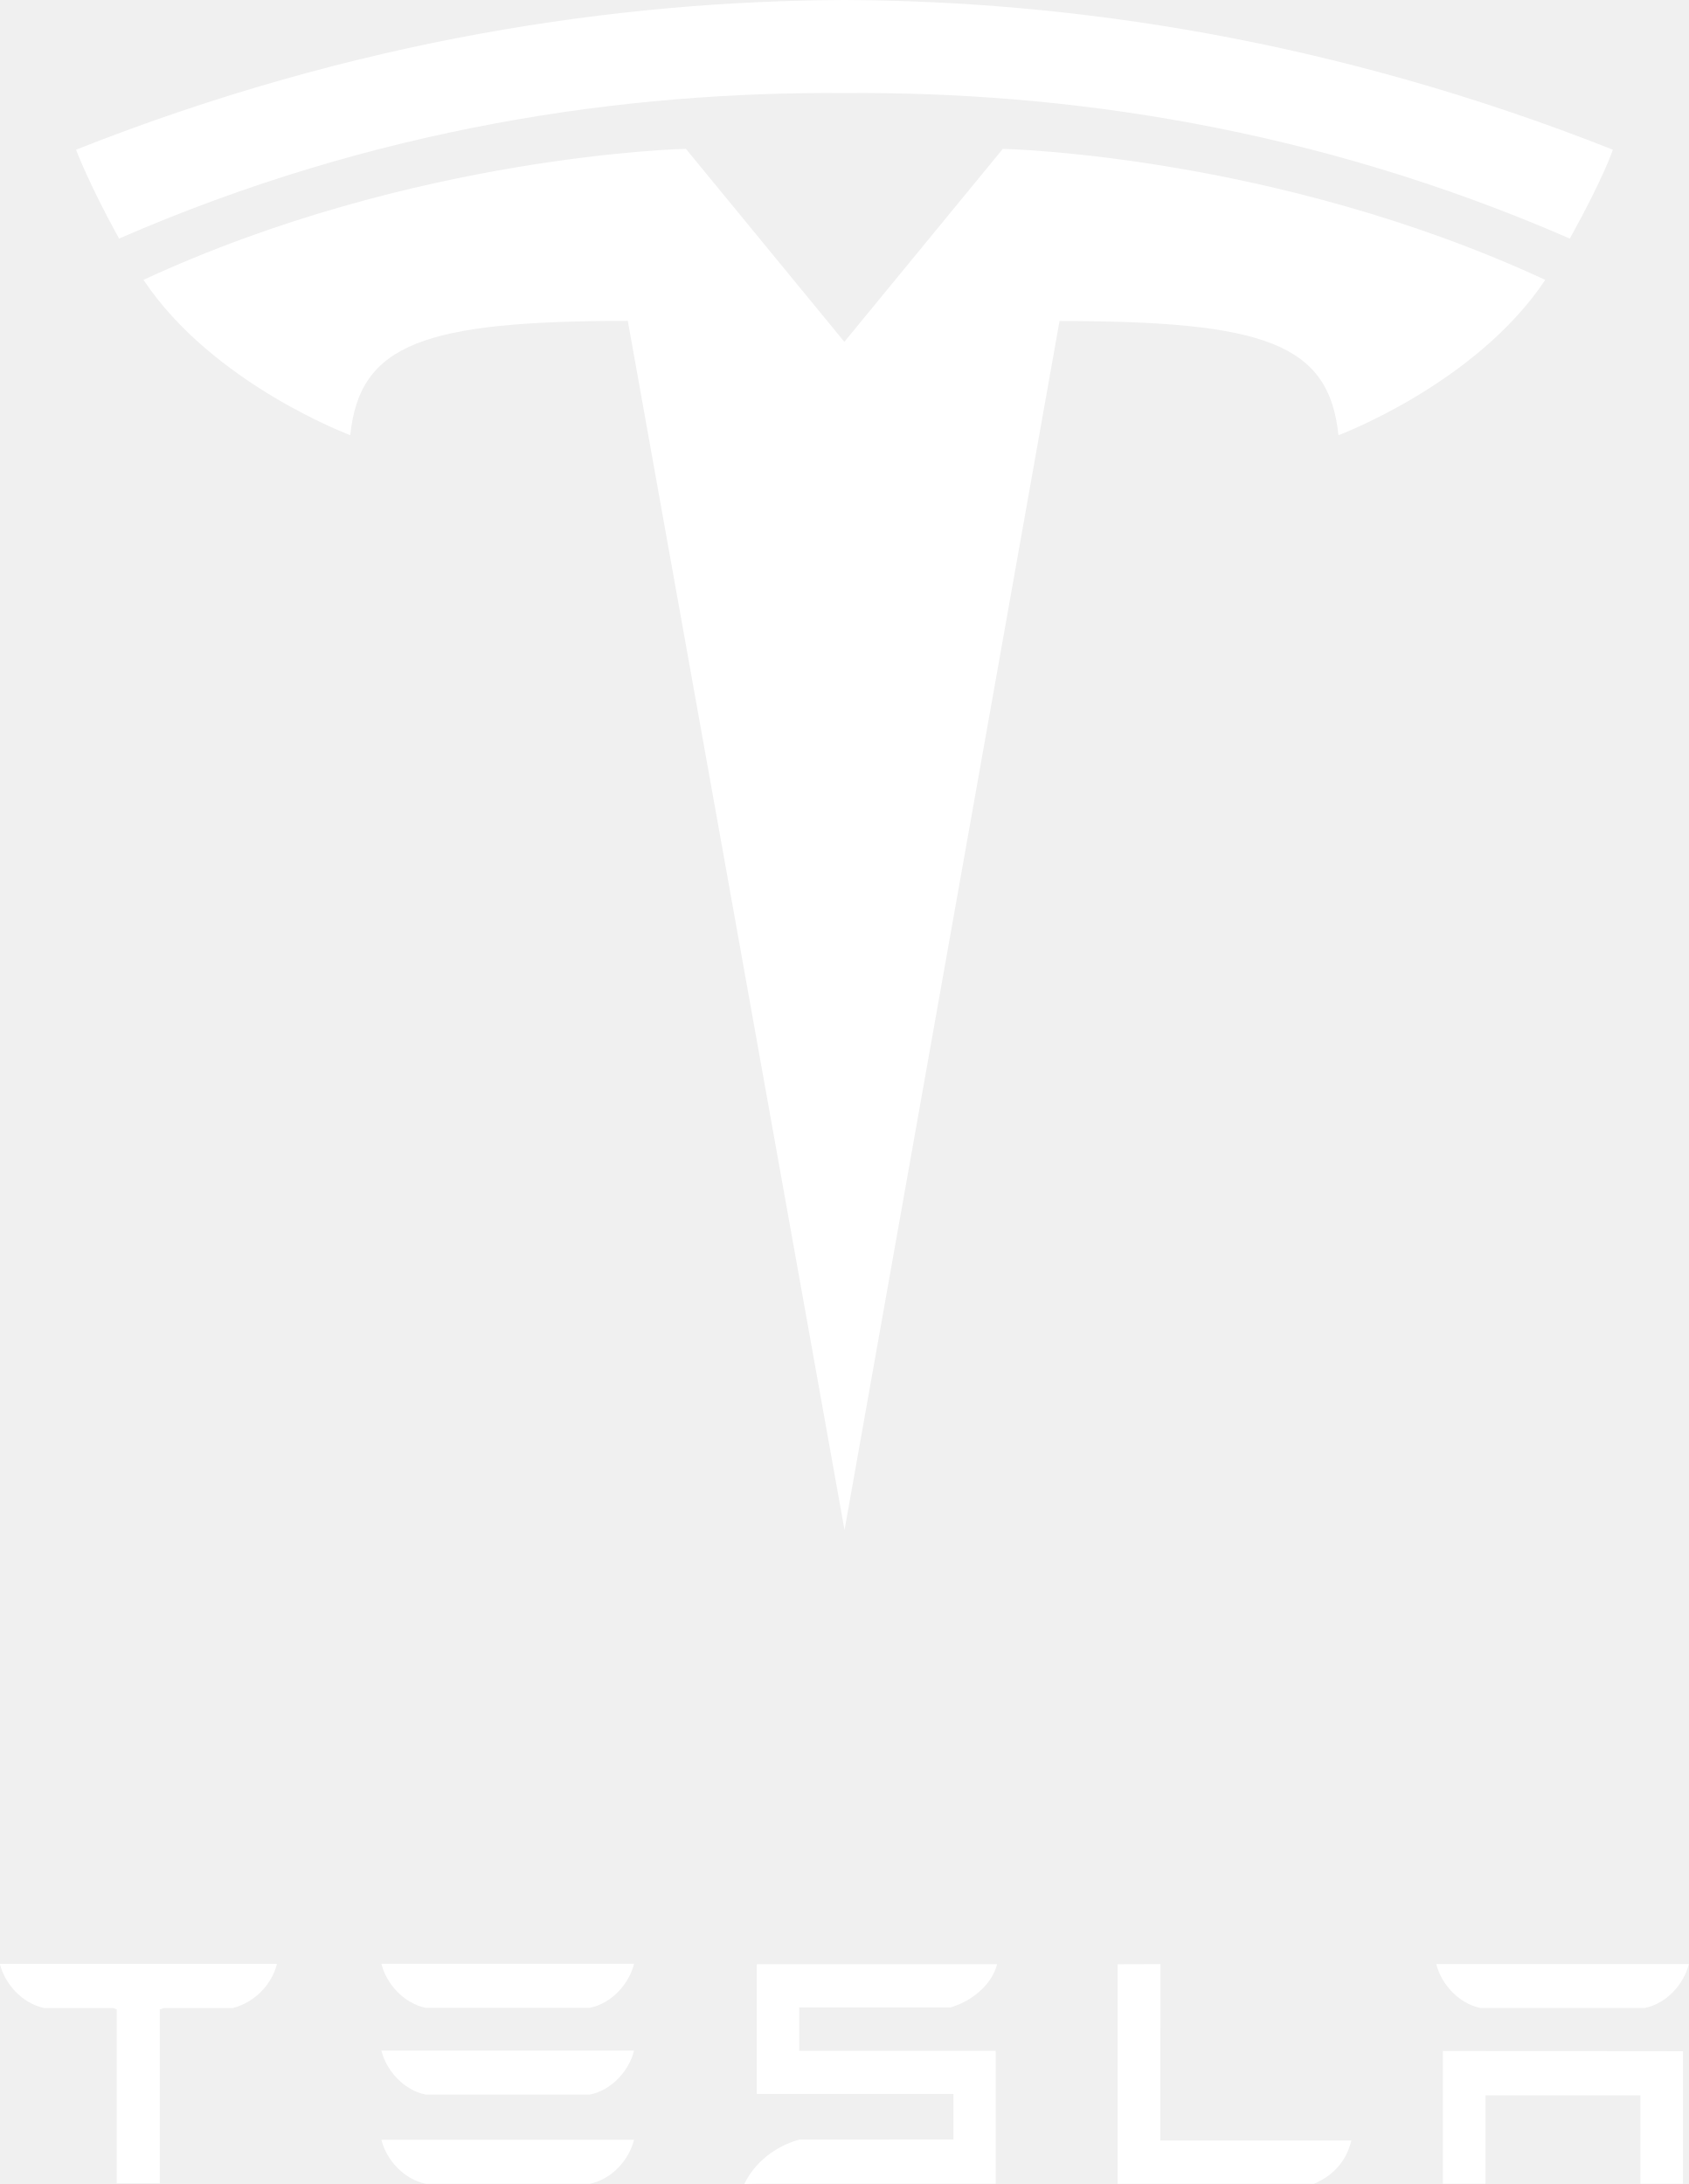
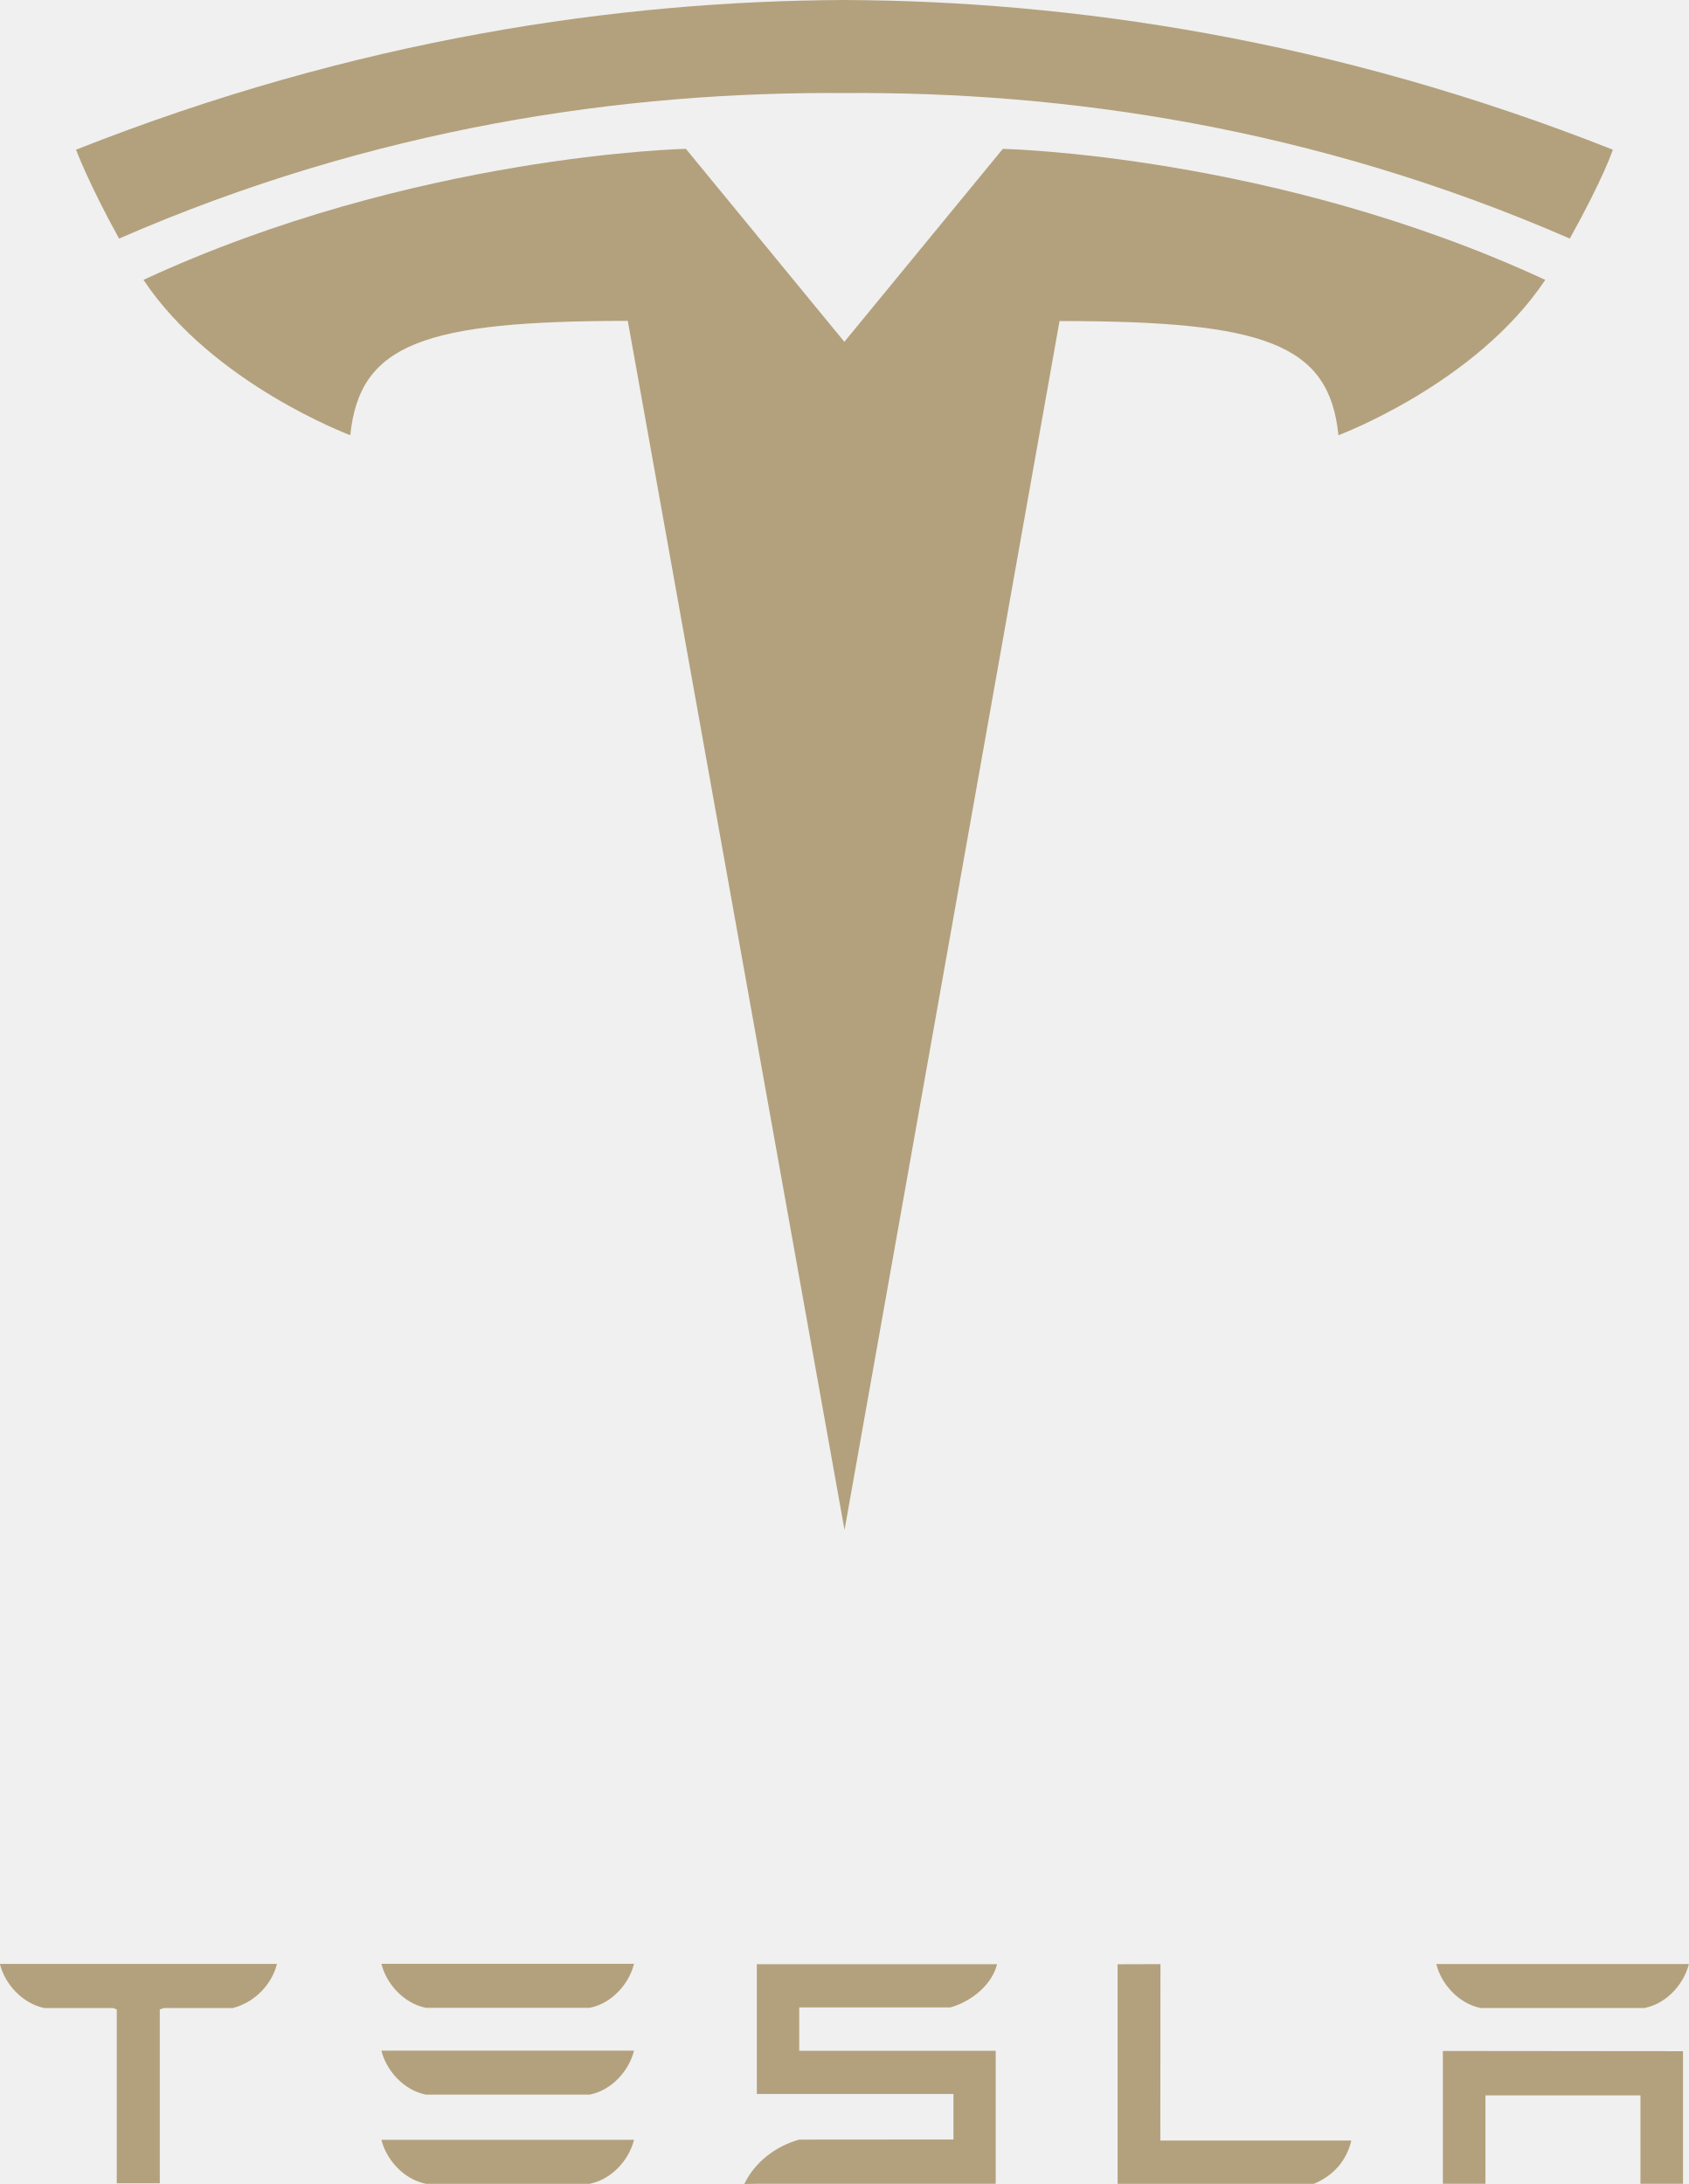
<svg xmlns="http://www.w3.org/2000/svg" width="278.672" height="360.438" version="1.1" viewBox="0 0 278.672 360.438" xml:space="preserve">
-   <g fill="#FFFFFF">
+   <g fill="#b3a17d">
    <path transform="translate(-28.524,-64.797)" d="m28.524 388.986c0.812 3.167 3.554 6.404 7.316 7.215h11.37l0.58 0.229v28.691h7.1v-28.691l0.645-0.229h11.38c3.804-0.98 6.487-4.048 7.285-7.215v-0.07h-45.676v0.07" />
    <path transform="translate(-28.524,-64.797)" d="m98.795 425.202h27.011c3.758-0.747 6.551-4.058 7.334-7.263h-41.679c0.778 3.206 3.612 6.516 7.334 7.263" />
    <path transform="translate(-28.524,-64.797)" d="m98.795 410.485h27.011c3.758-0.741 6.551-4.053 7.334-7.262h-41.679c0.778 3.21 3.612 6.521 7.334 7.262" />
    <path transform="translate(-28.524,-64.797)" d="m98.795 396.163h27.011c3.758-0.749 6.551-4.058 7.334-7.265h-41.679c0.778 3.207 3.612 6.516 7.334 7.265" />
    <path transform="translate(-28.524,-64.797)" d="m160.398 396.094h24.954c3.762-1.093 6.921-3.959 7.691-7.136h-39.64v21.415h32.444v7.515l-25.449 0.02c-3.988 1.112-7.37 3.79-9.057 7.327l2.062-0.038h39.415v-21.944h-32.42v-7.159" />
    <path transform="translate(-28.524,-64.797)" d="m245.319 425.206c3.543-1.502 5.449-4.1 6.179-7.14h-31.517l0.02-29.118-7.065 0.02v36.238h32.383" />
    <path transform="translate(-28.524,-64.797)" d="m272.845 396.192h27.02c3.753-0.746 6.544-4.058 7.331-7.262h-41.681c0.779 3.205 3.611 6.516 7.33 7.262" />
    <path transform="translate(-28.524,-64.797)" d="m266.601 403.28v21.912h7.027v-14.589h25.575v14.589h7.022v-21.874l-39.624-0.038" />
  </g>
-   <g fill="#FFFFFF">
+   <g fill="#b3a17d">
    <path transform="translate(-33.796,-64.797)" d="m173.146 317.299 35.476-199.519c33.815 0 44.481 3.708 46.021 18.843 0 0 22.684-8.458 34.125-25.636-44.646-20.688-89.505-21.621-89.505-21.621l-26.176 31.882 0.059-4e-3 -26.176-31.883s-44.86 0.934-89.5 21.622c11.431 17.178 34.124 25.636 34.124 25.636 1.549-15.136 12.202-18.844 45.79-18.868l35.762 199.548" />
    <path transform="translate(-33.796,-64.797)" d="m173.132 80.157c36.09-0.276 77.399 5.583 119.687 24.014 5.652-10.173 7.105-14.669 7.105-14.669-46.227-18.289-89.518-24.548-126.797-24.705-37.277 0.157-80.566 6.417-126.787 24.705 0 0 2.062 5.538 7.1 14.669 42.28-18.431 83.596-24.29 119.687-24.014h5e-3" />
  </g>
</svg>
